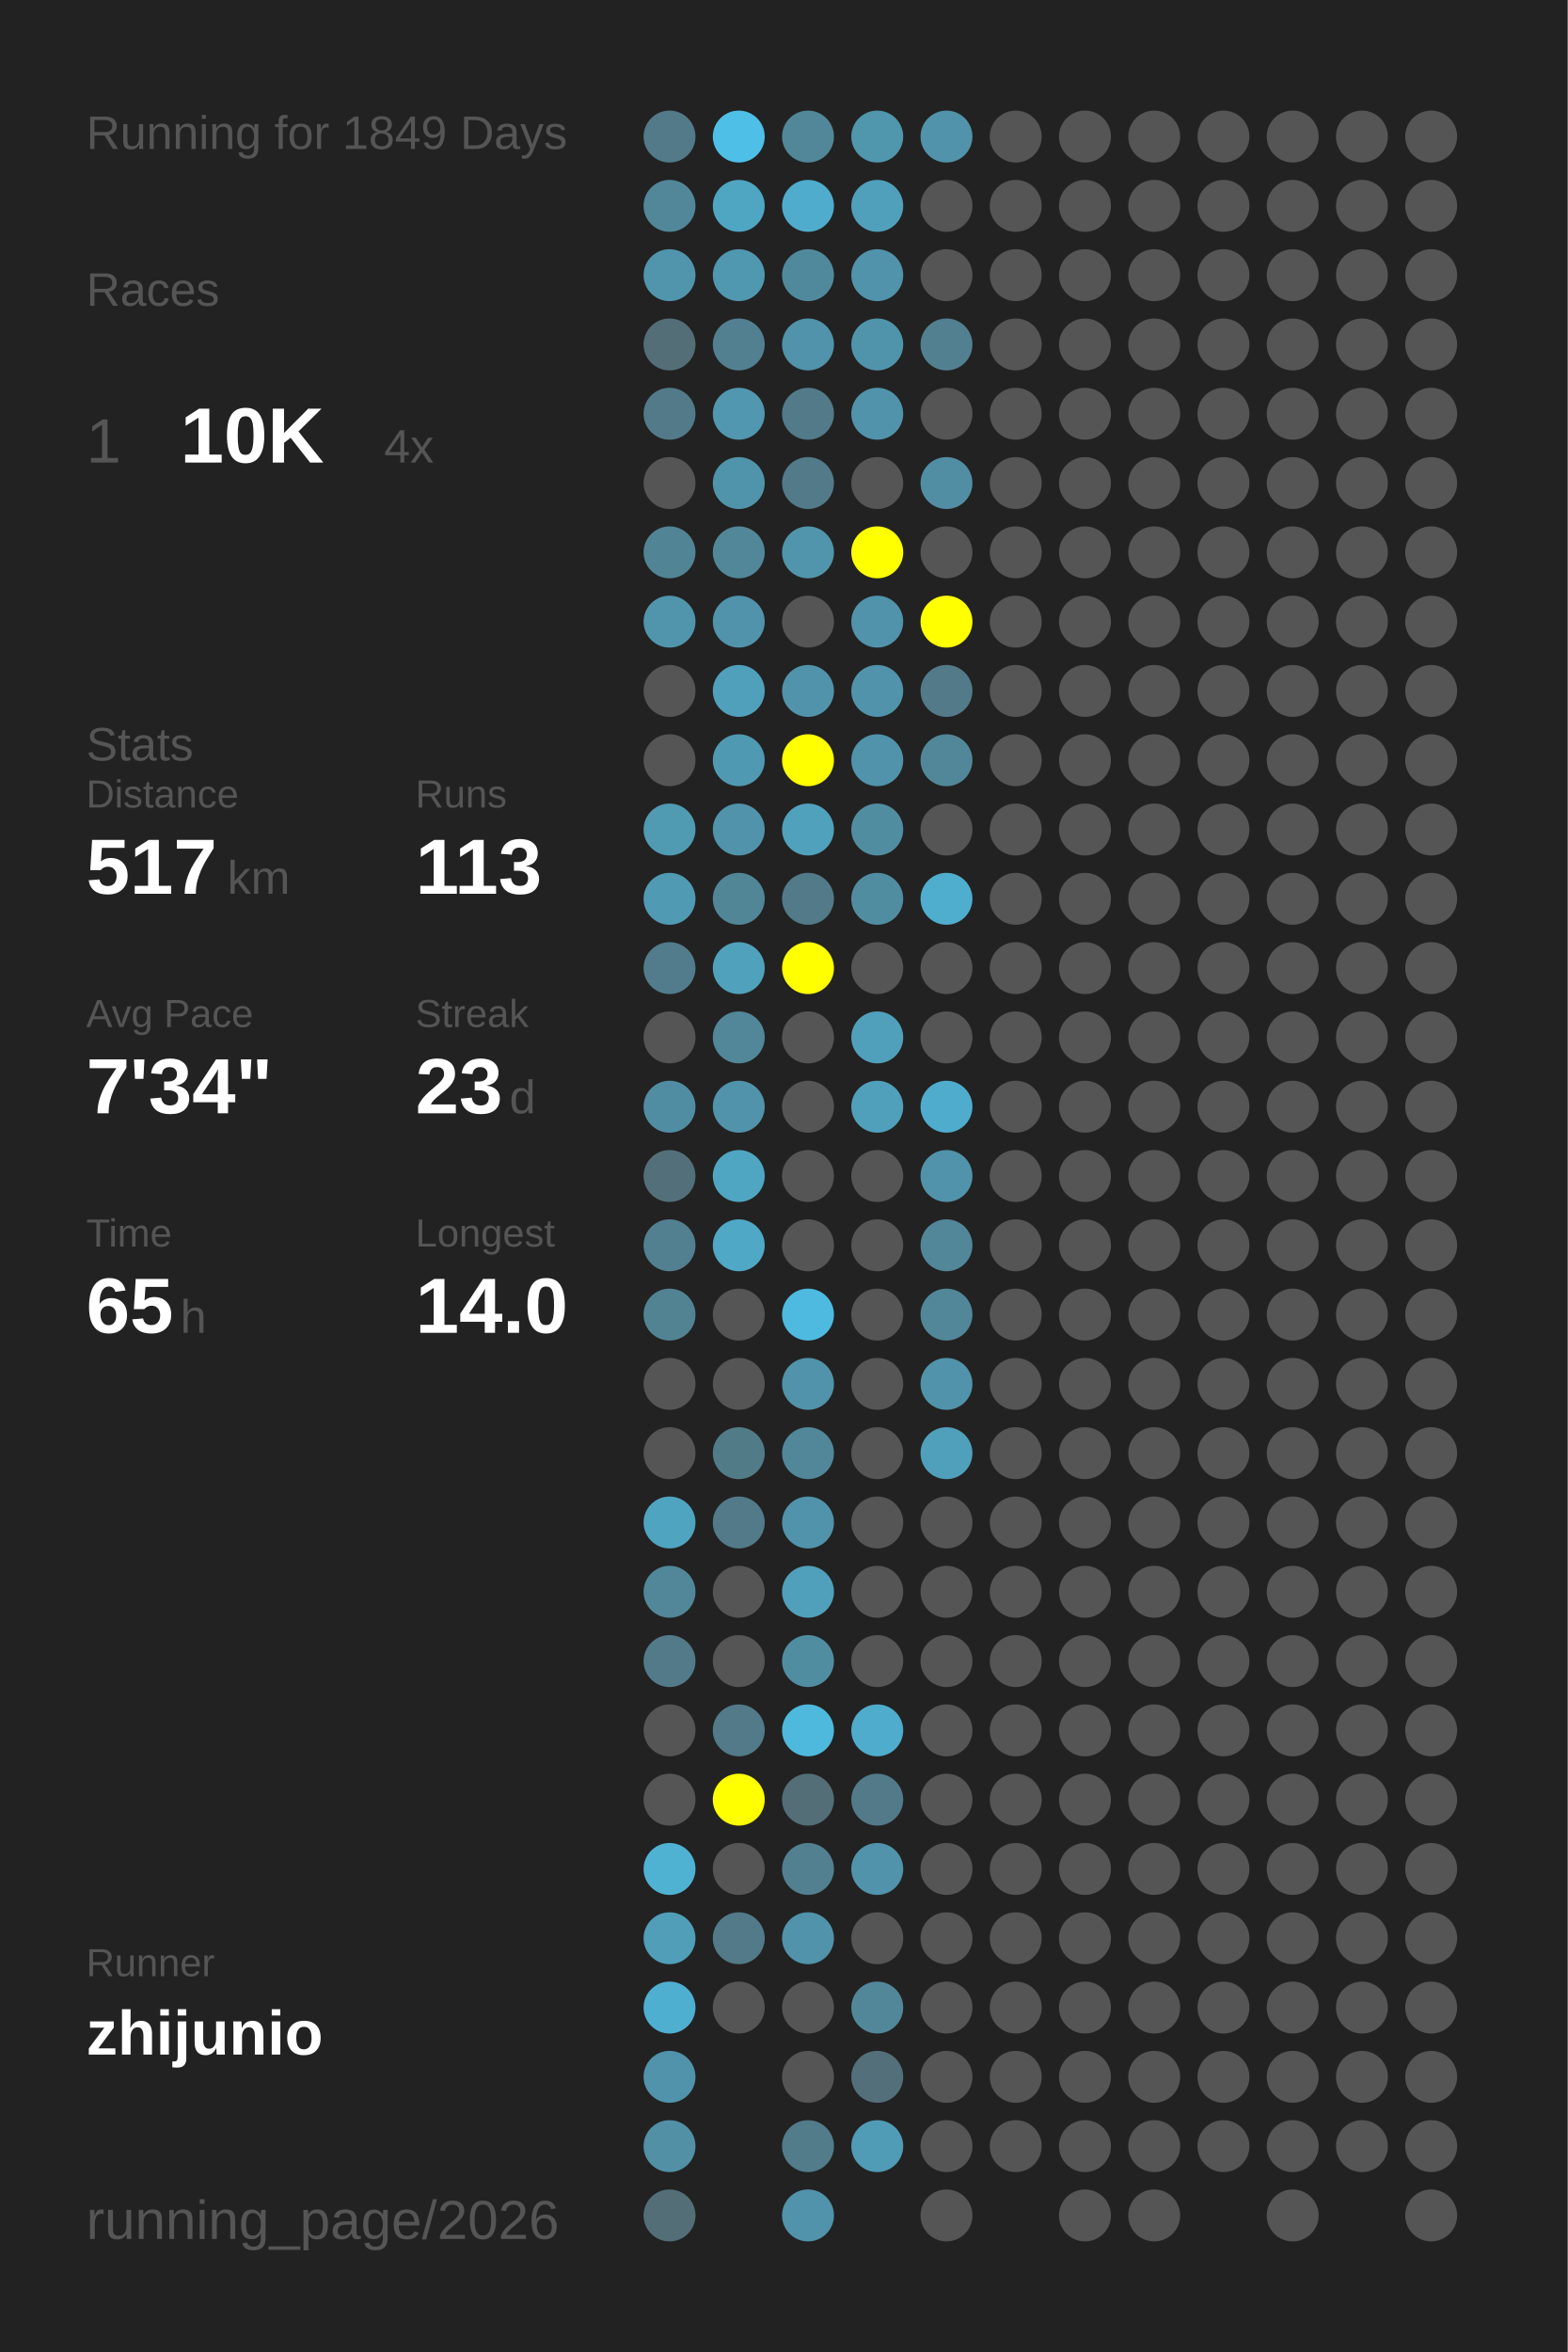
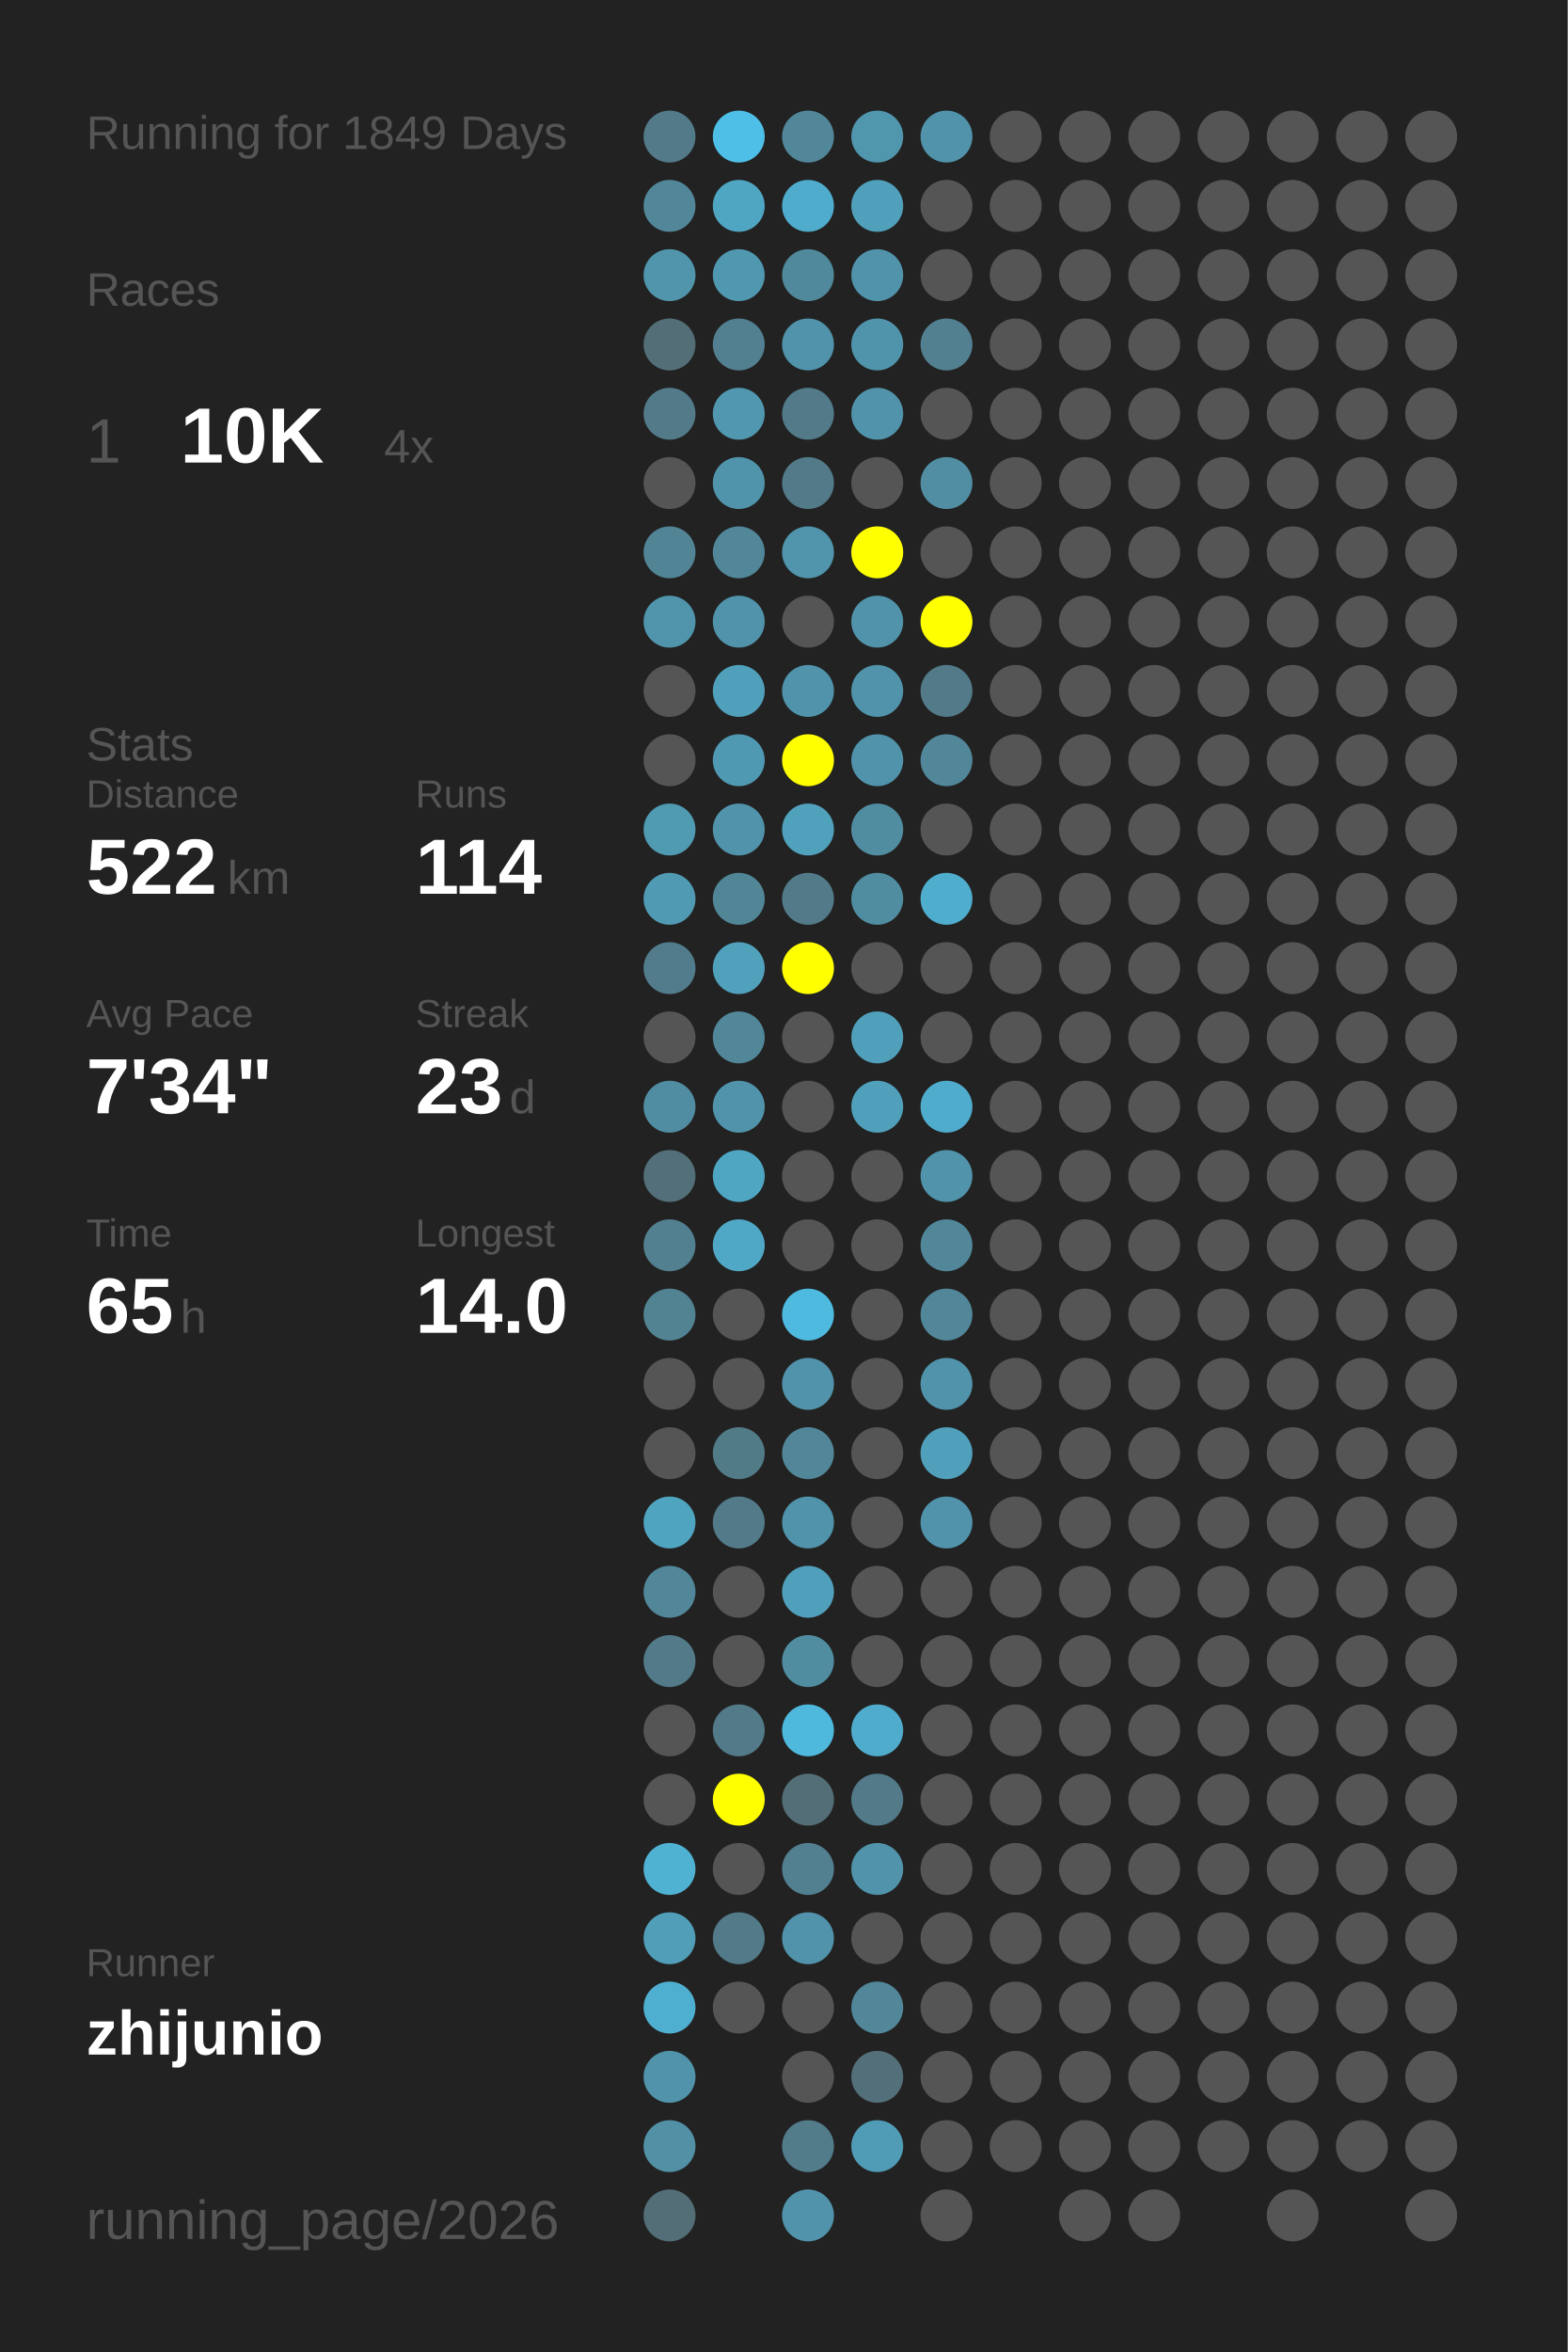
<svg xmlns="http://www.w3.org/2000/svg" baseProfile="full" height="300mm" version="1.1" viewBox="0,0,200,300" width="200mm">
  <defs />
  <rect fill="#222222" height="300" width="200" x="0" y="0" />
  <text fill="#555555" style="font-size:6px; font-family:Arial;" x="11" y="19">Running for 1849 Days</text>
  <text fill="#555555" style="font-size:6px; font-family:Arial;" x="11" y="39">Races</text>
  <text fill="#555555" style="font-size:8px; font-family:Arial;" x="11" y="59">1</text>
  <text fill="#FFFFFF" style="font-size:10px; font-family:Arial; font-weight:bold;" x="23" y="59">10K</text>
  <text fill="#555555" style="font-size:6px; font-family:Arial;" x="49" y="59">4x</text>
  <text fill="#555555" style="font-size:6px; font-family:Arial;" x="11" y="97">Stats</text>
  <text fill="#555555" style="font-size:5px; font-family:Arial;" x="11" y="103">Distance</text>
-   <text fill="#FFFFFF" style="font-size:10px; font-family:Arial; font-weight:bold;" x="11" y="114">517</text>
+   <text fill="#FFFFFF" style="font-size:10px; font-family:Arial; font-weight:bold;" x="11" y="114">522</text>
  <text fill="#555555" style="font-size:6px; font-family:Arial;" x="29" y="114">km</text>
  <text fill="#555555" style="font-size:5px; font-family:Arial;" x="53" y="103">Runs</text>
-   <text fill="#FFFFFF" style="font-size:10px; font-family:Arial; font-weight:bold;" x="53" y="114">113</text>
+   <text fill="#FFFFFF" style="font-size:10px; font-family:Arial; font-weight:bold;" x="53" y="114">114</text>
  <text fill="#555555" style="font-size:5px; font-family:Arial;" x="11" y="131">Avg Pace</text>
  <text fill="#FFFFFF" style="font-size:10px; font-family:Arial; font-weight:bold;" x="11" y="142">7'34"</text>
  <text fill="#555555" style="font-size:5px; font-family:Arial;" x="53" y="131">Streak</text>
  <text fill="#FFFFFF" style="font-size:10px; font-family:Arial; font-weight:bold;" x="53" y="142">23</text>
  <text fill="#555555" style="font-size:6px; font-family:Arial;" x="65" y="142">d</text>
  <text fill="#555555" style="font-size:5px; font-family:Arial;" x="11" y="159">Time</text>
  <text fill="#FFFFFF" style="font-size:10px; font-family:Arial; font-weight:bold;" x="11" y="170">65</text>
  <text fill="#555555" style="font-size:6px; font-family:Arial;" x="23" y="170">h</text>
  <text fill="#555555" style="font-size:5px; font-family:Arial;" x="53" y="159">Longest</text>
  <text fill="#FFFFFF" style="font-size:10px; font-family:Arial; font-weight:bold;" x="53" y="170">14.0</text>
  <text fill="#555555" style="font-size:5px; font-family:Arial;" x="11" y="252.065">Runner</text>
  <text fill="#FFFFFF" style="font-size:8px; font-family:Arial; font-weight:bold;" x="11" y="262.065">zhijunio</text>
  <text fill="#555555" style="font-size:7px; font-family:Arial;" x="11" y="285.581">running_page/2026</text>
  <circle cx="85.417" cy="17.419" fill="#527a88" r="3.312" />
  <circle cx="85.417" cy="26.258" fill="#518799" r="3.312" />
  <circle cx="85.417" cy="35.097" fill="#5095ac" r="3.312" />
  <circle cx="85.417" cy="43.935" fill="#536e77" r="3.312" />
  <circle cx="85.417" cy="52.774" fill="#527a88" r="3.312" />
  <circle cx="85.417" cy="61.613" fill="#555555" r="3.312" />
  <circle cx="85.417" cy="70.452" fill="#518495" r="3.312" />
  <circle cx="85.417" cy="79.29" fill="#5095ac" r="3.312" />
  <circle cx="85.417" cy="88.129" fill="#555555" r="3.312" />
  <circle cx="85.417" cy="96.968" fill="#555555" r="3.312" />
  <circle cx="85.417" cy="105.806" fill="#509ab2" r="3.312" />
  <circle cx="85.417" cy="114.645" fill="#509ab3" r="3.312" />
  <circle cx="85.417" cy="123.484" fill="#527c8b" r="3.312" />
  <circle cx="85.417" cy="132.323" fill="#555555" r="3.312" />
  <circle cx="85.417" cy="141.161" fill="#518da2" r="3.312" />
  <circle cx="85.417" cy="150" fill="#536f79" r="3.312" />
  <circle cx="85.417" cy="158.839" fill="#528090" r="3.312" />
  <circle cx="85.417" cy="167.677" fill="#528393" r="3.312" />
  <circle cx="85.417" cy="176.516" fill="#555555" r="3.312" />
  <circle cx="85.417" cy="185.355" fill="#555555" r="3.312" />
  <circle cx="85.417" cy="194.194" fill="#4fa4c0" r="3.312" />
  <circle cx="85.417" cy="203.032" fill="#518799" r="3.312" />
  <circle cx="85.417" cy="211.871" fill="#527a88" r="3.312" />
  <circle cx="85.417" cy="220.71" fill="#555555" r="3.312" />
  <circle cx="85.417" cy="229.548" fill="#555555" r="3.312" />
  <circle cx="85.417" cy="238.387" fill="#4fb2d3" r="3.312" />
  <circle cx="85.417" cy="247.226" fill="#509eb8" r="3.312" />
  <circle cx="85.417" cy="256.065" fill="#4fafd0" r="3.312" />
  <circle cx="85.417" cy="264.903" fill="#5093aa" r="3.312" />
  <circle cx="85.417" cy="273.742" fill="#5190a5" r="3.312" />
  <circle cx="85.417" cy="282.581" fill="#536e77" r="3.312" />
  <circle cx="94.25" cy="17.419" fill="#4ebfe6" r="3.312" />
  <circle cx="94.25" cy="26.258" fill="#4fa6c3" r="3.312" />
  <circle cx="94.25" cy="35.097" fill="#5097b0" r="3.312" />
  <circle cx="94.25" cy="43.935" fill="#528090" r="3.312" />
  <circle cx="94.25" cy="52.774" fill="#5097af" r="3.312" />
  <circle cx="94.25" cy="61.613" fill="#5094ab" r="3.312" />
  <circle cx="94.25" cy="70.452" fill="#518799" r="3.312" />
  <circle cx="94.25" cy="79.29" fill="#5093aa" r="3.312" />
  <circle cx="94.25" cy="88.129" fill="#50a0bb" r="3.312" />
  <circle cx="94.25" cy="96.968" fill="#5099b2" r="3.312" />
  <circle cx="94.25" cy="105.806" fill="#5093aa" r="3.312" />
  <circle cx="94.25" cy="114.645" fill="#518697" r="3.312" />
  <circle cx="94.25" cy="123.484" fill="#50a1bc" r="3.312" />
  <circle cx="94.25" cy="132.323" fill="#518799" r="3.312" />
  <circle cx="94.25" cy="141.161" fill="#5093aa" r="3.312" />
  <circle cx="94.25" cy="150" fill="#4fa6c3" r="3.312" />
  <circle cx="94.25" cy="158.839" fill="#4fa8c6" r="3.312" />
  <circle cx="94.25" cy="167.677" fill="#555555" r="3.312" />
  <circle cx="94.25" cy="176.516" fill="#555555" r="3.312" />
  <circle cx="94.25" cy="185.355" fill="#527b88" r="3.312" />
  <circle cx="94.25" cy="194.194" fill="#527a88" r="3.312" />
  <circle cx="94.25" cy="203.032" fill="#555555" r="3.312" />
  <circle cx="94.25" cy="211.871" fill="#555555" r="3.312" />
  <circle cx="94.25" cy="220.71" fill="#527a88" r="3.312" />
  <circle cx="94.25" cy="229.548" fill="#FFFF00" r="3.312" />
  <circle cx="94.25" cy="238.387" fill="#555555" r="3.312" />
  <circle cx="94.25" cy="247.226" fill="#527a88" r="3.312" />
  <circle cx="94.25" cy="256.065" fill="#555555" r="3.312" />
  <circle cx="103.083" cy="17.419" fill="#518799" r="3.312" />
  <circle cx="103.083" cy="26.258" fill="#4faccc" r="3.312" />
  <circle cx="103.083" cy="35.097" fill="#51899c" r="3.312" />
  <circle cx="103.083" cy="43.935" fill="#5093aa" r="3.312" />
  <circle cx="103.083" cy="52.774" fill="#527a88" r="3.312" />
  <circle cx="103.083" cy="61.613" fill="#527a88" r="3.312" />
  <circle cx="103.083" cy="70.452" fill="#5095ac" r="3.312" />
  <circle cx="103.083" cy="79.29" fill="#555555" r="3.312" />
  <circle cx="103.083" cy="88.129" fill="#5093aa" r="3.312" />
  <circle cx="103.083" cy="96.968" fill="#FFFF00" r="3.312" />
  <circle cx="103.083" cy="105.806" fill="#50a1bc" r="3.312" />
  <circle cx="103.083" cy="114.645" fill="#527a88" r="3.312" />
  <circle cx="103.083" cy="123.484" fill="#FFFF00" r="3.312" />
  <circle cx="103.083" cy="132.323" fill="#555555" r="3.312" />
  <circle cx="103.083" cy="141.161" fill="#555555" r="3.312" />
  <circle cx="103.083" cy="150" fill="#555555" r="3.312" />
  <circle cx="103.083" cy="158.839" fill="#555555" r="3.312" />
  <circle cx="103.083" cy="167.677" fill="#4ebadf" r="3.312" />
  <circle cx="103.083" cy="176.516" fill="#5093aa" r="3.312" />
  <circle cx="103.083" cy="185.355" fill="#518799" r="3.312" />
  <circle cx="103.083" cy="194.194" fill="#5093aa" r="3.312" />
  <circle cx="103.083" cy="203.032" fill="#50a0bb" r="3.312" />
  <circle cx="103.083" cy="211.871" fill="#518da1" r="3.312" />
  <circle cx="103.083" cy="220.71" fill="#4eb9dd" r="3.312" />
  <circle cx="103.083" cy="229.548" fill="#536e77" r="3.312" />
  <circle cx="103.083" cy="238.387" fill="#528090" r="3.312" />
  <circle cx="103.083" cy="247.226" fill="#5093aa" r="3.312" />
  <circle cx="103.083" cy="256.065" fill="#555555" r="3.312" />
  <circle cx="103.083" cy="264.903" fill="#555555" r="3.312" />
  <circle cx="103.083" cy="273.742" fill="#527c8a" r="3.312" />
  <circle cx="103.083" cy="282.581" fill="#5093aa" r="3.312" />
  <circle cx="111.917" cy="17.419" fill="#5096ad" r="3.312" />
  <circle cx="111.917" cy="26.258" fill="#50a0bb" r="3.312" />
  <circle cx="111.917" cy="35.097" fill="#5093aa" r="3.312" />
  <circle cx="111.917" cy="43.935" fill="#5094ab" r="3.312" />
  <circle cx="111.917" cy="52.774" fill="#5093aa" r="3.312" />
  <circle cx="111.917" cy="61.613" fill="#555555" r="3.312" />
  <circle cx="111.917" cy="70.452" fill="#FFFF00" r="3.312" />
  <circle cx="111.917" cy="79.29" fill="#5093aa" r="3.312" />
  <circle cx="111.917" cy="88.129" fill="#5093aa" r="3.312" />
  <circle cx="111.917" cy="96.968" fill="#5093aa" r="3.312" />
  <circle cx="111.917" cy="105.806" fill="#518da1" r="3.312" />
  <circle cx="111.917" cy="114.645" fill="#518da1" r="3.312" />
  <circle cx="111.917" cy="123.484" fill="#555555" r="3.312" />
  <circle cx="111.917" cy="132.323" fill="#50a0bb" r="3.312" />
  <circle cx="111.917" cy="141.161" fill="#50a0bb" r="3.312" />
  <circle cx="111.917" cy="150" fill="#555555" r="3.312" />
  <circle cx="111.917" cy="158.839" fill="#555555" r="3.312" />
  <circle cx="111.917" cy="167.677" fill="#555555" r="3.312" />
  <circle cx="111.917" cy="176.516" fill="#555555" r="3.312" />
  <circle cx="111.917" cy="185.355" fill="#555555" r="3.312" />
  <circle cx="111.917" cy="194.194" fill="#555555" r="3.312" />
  <circle cx="111.917" cy="203.032" fill="#555555" r="3.312" />
  <circle cx="111.917" cy="211.871" fill="#555555" r="3.312" />
  <circle cx="111.917" cy="220.71" fill="#4faccc" r="3.312" />
  <circle cx="111.917" cy="229.548" fill="#527a88" r="3.312" />
  <circle cx="111.917" cy="238.387" fill="#5093aa" r="3.312" />
  <circle cx="111.917" cy="247.226" fill="#555555" r="3.312" />
  <circle cx="111.917" cy="256.065" fill="#518799" r="3.312" />
  <circle cx="111.917" cy="264.903" fill="#536f79" r="3.312" />
  <circle cx="111.917" cy="273.742" fill="#509bb5" r="3.312" />
  <circle cx="120.75" cy="17.419" fill="#5093aa" r="3.312" />
  <circle cx="120.75" cy="26.258" fill="#555555" r="3.312" />
  <circle cx="120.75" cy="35.097" fill="#555555" r="3.312" />
  <circle cx="120.75" cy="43.935" fill="#528090" r="3.312" />
  <circle cx="120.75" cy="52.774" fill="#555555" r="3.312" />
  <circle cx="120.75" cy="61.613" fill="#518ea3" r="3.312" />
  <circle cx="120.75" cy="70.452" fill="#555555" r="3.312" />
  <circle cx="120.75" cy="79.29" fill="#FFFF00" r="3.312" />
  <circle cx="120.75" cy="88.129" fill="#527a88" r="3.312" />
  <circle cx="120.75" cy="96.968" fill="#518799" r="3.312" />
  <circle cx="120.75" cy="105.806" fill="#555555" r="3.312" />
  <circle cx="120.75" cy="114.645" fill="#4fadcd" r="3.312" />
  <circle cx="120.75" cy="123.484" fill="#555555" r="3.312" />
  <circle cx="120.75" cy="132.323" fill="#555555" r="3.312" />
  <circle cx="120.75" cy="141.161" fill="#4faccc" r="3.312" />
  <circle cx="120.75" cy="150" fill="#5093aa" r="3.312" />
  <circle cx="120.75" cy="158.839" fill="#518799" r="3.312" />
  <circle cx="120.75" cy="167.677" fill="#518799" r="3.312" />
  <circle cx="120.75" cy="176.516" fill="#5093aa" r="3.312" />
  <circle cx="120.75" cy="185.355" fill="#50a0bb" r="3.312" />
-   <circle cx="120.75" cy="194.194" fill="#555555" r="3.312" />
+   <circle cx="120.75" cy="194.194" fill="#5093aa" r="3.312" />
  <circle cx="120.75" cy="203.032" fill="#555555" r="3.312" />
  <circle cx="120.75" cy="211.871" fill="#555555" r="3.312" />
  <circle cx="120.75" cy="220.71" fill="#555555" r="3.312" />
  <circle cx="120.75" cy="229.548" fill="#555555" r="3.312" />
  <circle cx="120.75" cy="238.387" fill="#555555" r="3.312" />
  <circle cx="120.75" cy="247.226" fill="#555555" r="3.312" />
  <circle cx="120.75" cy="256.065" fill="#555555" r="3.312" />
  <circle cx="120.75" cy="264.903" fill="#555555" r="3.312" />
  <circle cx="120.75" cy="273.742" fill="#555555" r="3.312" />
  <circle cx="120.75" cy="282.581" fill="#555555" r="3.312" />
  <circle cx="129.583" cy="17.419" fill="#555555" r="3.312" />
  <circle cx="129.583" cy="26.258" fill="#555555" r="3.312" />
  <circle cx="129.583" cy="35.097" fill="#555555" r="3.312" />
  <circle cx="129.583" cy="43.935" fill="#555555" r="3.312" />
  <circle cx="129.583" cy="52.774" fill="#555555" r="3.312" />
  <circle cx="129.583" cy="61.613" fill="#555555" r="3.312" />
  <circle cx="129.583" cy="70.452" fill="#555555" r="3.312" />
  <circle cx="129.583" cy="79.29" fill="#555555" r="3.312" />
  <circle cx="129.583" cy="88.129" fill="#555555" r="3.312" />
  <circle cx="129.583" cy="96.968" fill="#555555" r="3.312" />
  <circle cx="129.583" cy="105.806" fill="#555555" r="3.312" />
  <circle cx="129.583" cy="114.645" fill="#555555" r="3.312" />
  <circle cx="129.583" cy="123.484" fill="#555555" r="3.312" />
  <circle cx="129.583" cy="132.323" fill="#555555" r="3.312" />
  <circle cx="129.583" cy="141.161" fill="#555555" r="3.312" />
  <circle cx="129.583" cy="150" fill="#555555" r="3.312" />
  <circle cx="129.583" cy="158.839" fill="#555555" r="3.312" />
  <circle cx="129.583" cy="167.677" fill="#555555" r="3.312" />
  <circle cx="129.583" cy="176.516" fill="#555555" r="3.312" />
  <circle cx="129.583" cy="185.355" fill="#555555" r="3.312" />
  <circle cx="129.583" cy="194.194" fill="#555555" r="3.312" />
  <circle cx="129.583" cy="203.032" fill="#555555" r="3.312" />
  <circle cx="129.583" cy="211.871" fill="#555555" r="3.312" />
  <circle cx="129.583" cy="220.71" fill="#555555" r="3.312" />
  <circle cx="129.583" cy="229.548" fill="#555555" r="3.312" />
  <circle cx="129.583" cy="238.387" fill="#555555" r="3.312" />
  <circle cx="129.583" cy="247.226" fill="#555555" r="3.312" />
  <circle cx="129.583" cy="256.065" fill="#555555" r="3.312" />
  <circle cx="129.583" cy="264.903" fill="#555555" r="3.312" />
  <circle cx="129.583" cy="273.742" fill="#555555" r="3.312" />
  <circle cx="138.417" cy="17.419" fill="#555555" r="3.312" />
  <circle cx="138.417" cy="26.258" fill="#555555" r="3.312" />
  <circle cx="138.417" cy="35.097" fill="#555555" r="3.312" />
  <circle cx="138.417" cy="43.935" fill="#555555" r="3.312" />
  <circle cx="138.417" cy="52.774" fill="#555555" r="3.312" />
  <circle cx="138.417" cy="61.613" fill="#555555" r="3.312" />
  <circle cx="138.417" cy="70.452" fill="#555555" r="3.312" />
  <circle cx="138.417" cy="79.29" fill="#555555" r="3.312" />
  <circle cx="138.417" cy="88.129" fill="#555555" r="3.312" />
  <circle cx="138.417" cy="96.968" fill="#555555" r="3.312" />
  <circle cx="138.417" cy="105.806" fill="#555555" r="3.312" />
  <circle cx="138.417" cy="114.645" fill="#555555" r="3.312" />
  <circle cx="138.417" cy="123.484" fill="#555555" r="3.312" />
  <circle cx="138.417" cy="132.323" fill="#555555" r="3.312" />
  <circle cx="138.417" cy="141.161" fill="#555555" r="3.312" />
  <circle cx="138.417" cy="150" fill="#555555" r="3.312" />
  <circle cx="138.417" cy="158.839" fill="#555555" r="3.312" />
  <circle cx="138.417" cy="167.677" fill="#555555" r="3.312" />
  <circle cx="138.417" cy="176.516" fill="#555555" r="3.312" />
  <circle cx="138.417" cy="185.355" fill="#555555" r="3.312" />
  <circle cx="138.417" cy="194.194" fill="#555555" r="3.312" />
  <circle cx="138.417" cy="203.032" fill="#555555" r="3.312" />
  <circle cx="138.417" cy="211.871" fill="#555555" r="3.312" />
  <circle cx="138.417" cy="220.71" fill="#555555" r="3.312" />
  <circle cx="138.417" cy="229.548" fill="#555555" r="3.312" />
  <circle cx="138.417" cy="238.387" fill="#555555" r="3.312" />
  <circle cx="138.417" cy="247.226" fill="#555555" r="3.312" />
  <circle cx="138.417" cy="256.065" fill="#555555" r="3.312" />
  <circle cx="138.417" cy="264.903" fill="#555555" r="3.312" />
  <circle cx="138.417" cy="273.742" fill="#555555" r="3.312" />
  <circle cx="138.417" cy="282.581" fill="#555555" r="3.312" />
  <circle cx="147.25" cy="17.419" fill="#555555" r="3.312" />
  <circle cx="147.25" cy="26.258" fill="#555555" r="3.312" />
  <circle cx="147.25" cy="35.097" fill="#555555" r="3.312" />
  <circle cx="147.25" cy="43.935" fill="#555555" r="3.312" />
  <circle cx="147.25" cy="52.774" fill="#555555" r="3.312" />
  <circle cx="147.25" cy="61.613" fill="#555555" r="3.312" />
  <circle cx="147.25" cy="70.452" fill="#555555" r="3.312" />
  <circle cx="147.25" cy="79.29" fill="#555555" r="3.312" />
  <circle cx="147.25" cy="88.129" fill="#555555" r="3.312" />
  <circle cx="147.25" cy="96.968" fill="#555555" r="3.312" />
  <circle cx="147.25" cy="105.806" fill="#555555" r="3.312" />
  <circle cx="147.25" cy="114.645" fill="#555555" r="3.312" />
  <circle cx="147.25" cy="123.484" fill="#555555" r="3.312" />
  <circle cx="147.25" cy="132.323" fill="#555555" r="3.312" />
  <circle cx="147.25" cy="141.161" fill="#555555" r="3.312" />
  <circle cx="147.25" cy="150" fill="#555555" r="3.312" />
  <circle cx="147.25" cy="158.839" fill="#555555" r="3.312" />
  <circle cx="147.25" cy="167.677" fill="#555555" r="3.312" />
  <circle cx="147.25" cy="176.516" fill="#555555" r="3.312" />
  <circle cx="147.25" cy="185.355" fill="#555555" r="3.312" />
  <circle cx="147.25" cy="194.194" fill="#555555" r="3.312" />
  <circle cx="147.25" cy="203.032" fill="#555555" r="3.312" />
  <circle cx="147.25" cy="211.871" fill="#555555" r="3.312" />
  <circle cx="147.25" cy="220.71" fill="#555555" r="3.312" />
  <circle cx="147.25" cy="229.548" fill="#555555" r="3.312" />
  <circle cx="147.25" cy="238.387" fill="#555555" r="3.312" />
  <circle cx="147.25" cy="247.226" fill="#555555" r="3.312" />
  <circle cx="147.25" cy="256.065" fill="#555555" r="3.312" />
  <circle cx="147.25" cy="264.903" fill="#555555" r="3.312" />
  <circle cx="147.25" cy="273.742" fill="#555555" r="3.312" />
  <circle cx="147.25" cy="282.581" fill="#555555" r="3.312" />
  <circle cx="156.083" cy="17.419" fill="#555555" r="3.312" />
  <circle cx="156.083" cy="26.258" fill="#555555" r="3.312" />
  <circle cx="156.083" cy="35.097" fill="#555555" r="3.312" />
  <circle cx="156.083" cy="43.935" fill="#555555" r="3.312" />
  <circle cx="156.083" cy="52.774" fill="#555555" r="3.312" />
  <circle cx="156.083" cy="61.613" fill="#555555" r="3.312" />
  <circle cx="156.083" cy="70.452" fill="#555555" r="3.312" />
  <circle cx="156.083" cy="79.29" fill="#555555" r="3.312" />
  <circle cx="156.083" cy="88.129" fill="#555555" r="3.312" />
  <circle cx="156.083" cy="96.968" fill="#555555" r="3.312" />
  <circle cx="156.083" cy="105.806" fill="#555555" r="3.312" />
  <circle cx="156.083" cy="114.645" fill="#555555" r="3.312" />
  <circle cx="156.083" cy="123.484" fill="#555555" r="3.312" />
  <circle cx="156.083" cy="132.323" fill="#555555" r="3.312" />
  <circle cx="156.083" cy="141.161" fill="#555555" r="3.312" />
  <circle cx="156.083" cy="150" fill="#555555" r="3.312" />
  <circle cx="156.083" cy="158.839" fill="#555555" r="3.312" />
  <circle cx="156.083" cy="167.677" fill="#555555" r="3.312" />
  <circle cx="156.083" cy="176.516" fill="#555555" r="3.312" />
  <circle cx="156.083" cy="185.355" fill="#555555" r="3.312" />
  <circle cx="156.083" cy="194.194" fill="#555555" r="3.312" />
  <circle cx="156.083" cy="203.032" fill="#555555" r="3.312" />
  <circle cx="156.083" cy="211.871" fill="#555555" r="3.312" />
  <circle cx="156.083" cy="220.71" fill="#555555" r="3.312" />
  <circle cx="156.083" cy="229.548" fill="#555555" r="3.312" />
  <circle cx="156.083" cy="238.387" fill="#555555" r="3.312" />
  <circle cx="156.083" cy="247.226" fill="#555555" r="3.312" />
  <circle cx="156.083" cy="256.065" fill="#555555" r="3.312" />
  <circle cx="156.083" cy="264.903" fill="#555555" r="3.312" />
  <circle cx="156.083" cy="273.742" fill="#555555" r="3.312" />
  <circle cx="164.917" cy="17.419" fill="#555555" r="3.312" />
  <circle cx="164.917" cy="26.258" fill="#555555" r="3.312" />
  <circle cx="164.917" cy="35.097" fill="#555555" r="3.312" />
  <circle cx="164.917" cy="43.935" fill="#555555" r="3.312" />
  <circle cx="164.917" cy="52.774" fill="#555555" r="3.312" />
  <circle cx="164.917" cy="61.613" fill="#555555" r="3.312" />
  <circle cx="164.917" cy="70.452" fill="#555555" r="3.312" />
  <circle cx="164.917" cy="79.29" fill="#555555" r="3.312" />
  <circle cx="164.917" cy="88.129" fill="#555555" r="3.312" />
  <circle cx="164.917" cy="96.968" fill="#555555" r="3.312" />
  <circle cx="164.917" cy="105.806" fill="#555555" r="3.312" />
  <circle cx="164.917" cy="114.645" fill="#555555" r="3.312" />
  <circle cx="164.917" cy="123.484" fill="#555555" r="3.312" />
  <circle cx="164.917" cy="132.323" fill="#555555" r="3.312" />
  <circle cx="164.917" cy="141.161" fill="#555555" r="3.312" />
  <circle cx="164.917" cy="150" fill="#555555" r="3.312" />
  <circle cx="164.917" cy="158.839" fill="#555555" r="3.312" />
  <circle cx="164.917" cy="167.677" fill="#555555" r="3.312" />
  <circle cx="164.917" cy="176.516" fill="#555555" r="3.312" />
  <circle cx="164.917" cy="185.355" fill="#555555" r="3.312" />
  <circle cx="164.917" cy="194.194" fill="#555555" r="3.312" />
  <circle cx="164.917" cy="203.032" fill="#555555" r="3.312" />
  <circle cx="164.917" cy="211.871" fill="#555555" r="3.312" />
  <circle cx="164.917" cy="220.71" fill="#555555" r="3.312" />
  <circle cx="164.917" cy="229.548" fill="#555555" r="3.312" />
  <circle cx="164.917" cy="238.387" fill="#555555" r="3.312" />
  <circle cx="164.917" cy="247.226" fill="#555555" r="3.312" />
  <circle cx="164.917" cy="256.065" fill="#555555" r="3.312" />
  <circle cx="164.917" cy="264.903" fill="#555555" r="3.312" />
  <circle cx="164.917" cy="273.742" fill="#555555" r="3.312" />
  <circle cx="164.917" cy="282.581" fill="#555555" r="3.312" />
  <circle cx="173.75" cy="17.419" fill="#555555" r="3.312" />
  <circle cx="173.75" cy="26.258" fill="#555555" r="3.312" />
  <circle cx="173.75" cy="35.097" fill="#555555" r="3.312" />
  <circle cx="173.75" cy="43.935" fill="#555555" r="3.312" />
  <circle cx="173.75" cy="52.774" fill="#555555" r="3.312" />
  <circle cx="173.75" cy="61.613" fill="#555555" r="3.312" />
  <circle cx="173.75" cy="70.452" fill="#555555" r="3.312" />
  <circle cx="173.75" cy="79.29" fill="#555555" r="3.312" />
  <circle cx="173.75" cy="88.129" fill="#555555" r="3.312" />
  <circle cx="173.75" cy="96.968" fill="#555555" r="3.312" />
  <circle cx="173.75" cy="105.806" fill="#555555" r="3.312" />
  <circle cx="173.75" cy="114.645" fill="#555555" r="3.312" />
  <circle cx="173.75" cy="123.484" fill="#555555" r="3.312" />
  <circle cx="173.75" cy="132.323" fill="#555555" r="3.312" />
  <circle cx="173.75" cy="141.161" fill="#555555" r="3.312" />
  <circle cx="173.75" cy="150" fill="#555555" r="3.312" />
  <circle cx="173.75" cy="158.839" fill="#555555" r="3.312" />
  <circle cx="173.75" cy="167.677" fill="#555555" r="3.312" />
  <circle cx="173.75" cy="176.516" fill="#555555" r="3.312" />
  <circle cx="173.75" cy="185.355" fill="#555555" r="3.312" />
  <circle cx="173.75" cy="194.194" fill="#555555" r="3.312" />
  <circle cx="173.75" cy="203.032" fill="#555555" r="3.312" />
  <circle cx="173.75" cy="211.871" fill="#555555" r="3.312" />
  <circle cx="173.75" cy="220.71" fill="#555555" r="3.312" />
  <circle cx="173.75" cy="229.548" fill="#555555" r="3.312" />
  <circle cx="173.75" cy="238.387" fill="#555555" r="3.312" />
  <circle cx="173.75" cy="247.226" fill="#555555" r="3.312" />
  <circle cx="173.75" cy="256.065" fill="#555555" r="3.312" />
  <circle cx="173.75" cy="264.903" fill="#555555" r="3.312" />
  <circle cx="173.75" cy="273.742" fill="#555555" r="3.312" />
  <circle cx="182.583" cy="17.419" fill="#555555" r="3.312" />
  <circle cx="182.583" cy="26.258" fill="#555555" r="3.312" />
  <circle cx="182.583" cy="35.097" fill="#555555" r="3.312" />
  <circle cx="182.583" cy="43.935" fill="#555555" r="3.312" />
  <circle cx="182.583" cy="52.774" fill="#555555" r="3.312" />
  <circle cx="182.583" cy="61.613" fill="#555555" r="3.312" />
  <circle cx="182.583" cy="70.452" fill="#555555" r="3.312" />
  <circle cx="182.583" cy="79.29" fill="#555555" r="3.312" />
  <circle cx="182.583" cy="88.129" fill="#555555" r="3.312" />
  <circle cx="182.583" cy="96.968" fill="#555555" r="3.312" />
  <circle cx="182.583" cy="105.806" fill="#555555" r="3.312" />
  <circle cx="182.583" cy="114.645" fill="#555555" r="3.312" />
  <circle cx="182.583" cy="123.484" fill="#555555" r="3.312" />
  <circle cx="182.583" cy="132.323" fill="#555555" r="3.312" />
  <circle cx="182.583" cy="141.161" fill="#555555" r="3.312" />
  <circle cx="182.583" cy="150" fill="#555555" r="3.312" />
  <circle cx="182.583" cy="158.839" fill="#555555" r="3.312" />
  <circle cx="182.583" cy="167.677" fill="#555555" r="3.312" />
  <circle cx="182.583" cy="176.516" fill="#555555" r="3.312" />
  <circle cx="182.583" cy="185.355" fill="#555555" r="3.312" />
  <circle cx="182.583" cy="194.194" fill="#555555" r="3.312" />
  <circle cx="182.583" cy="203.032" fill="#555555" r="3.312" />
  <circle cx="182.583" cy="211.871" fill="#555555" r="3.312" />
  <circle cx="182.583" cy="220.71" fill="#555555" r="3.312" />
  <circle cx="182.583" cy="229.548" fill="#555555" r="3.312" />
  <circle cx="182.583" cy="238.387" fill="#555555" r="3.312" />
  <circle cx="182.583" cy="247.226" fill="#555555" r="3.312" />
  <circle cx="182.583" cy="256.065" fill="#555555" r="3.312" />
  <circle cx="182.583" cy="264.903" fill="#555555" r="3.312" />
  <circle cx="182.583" cy="273.742" fill="#555555" r="3.312" />
  <circle cx="182.583" cy="282.581" fill="#555555" r="3.312" />
</svg>
